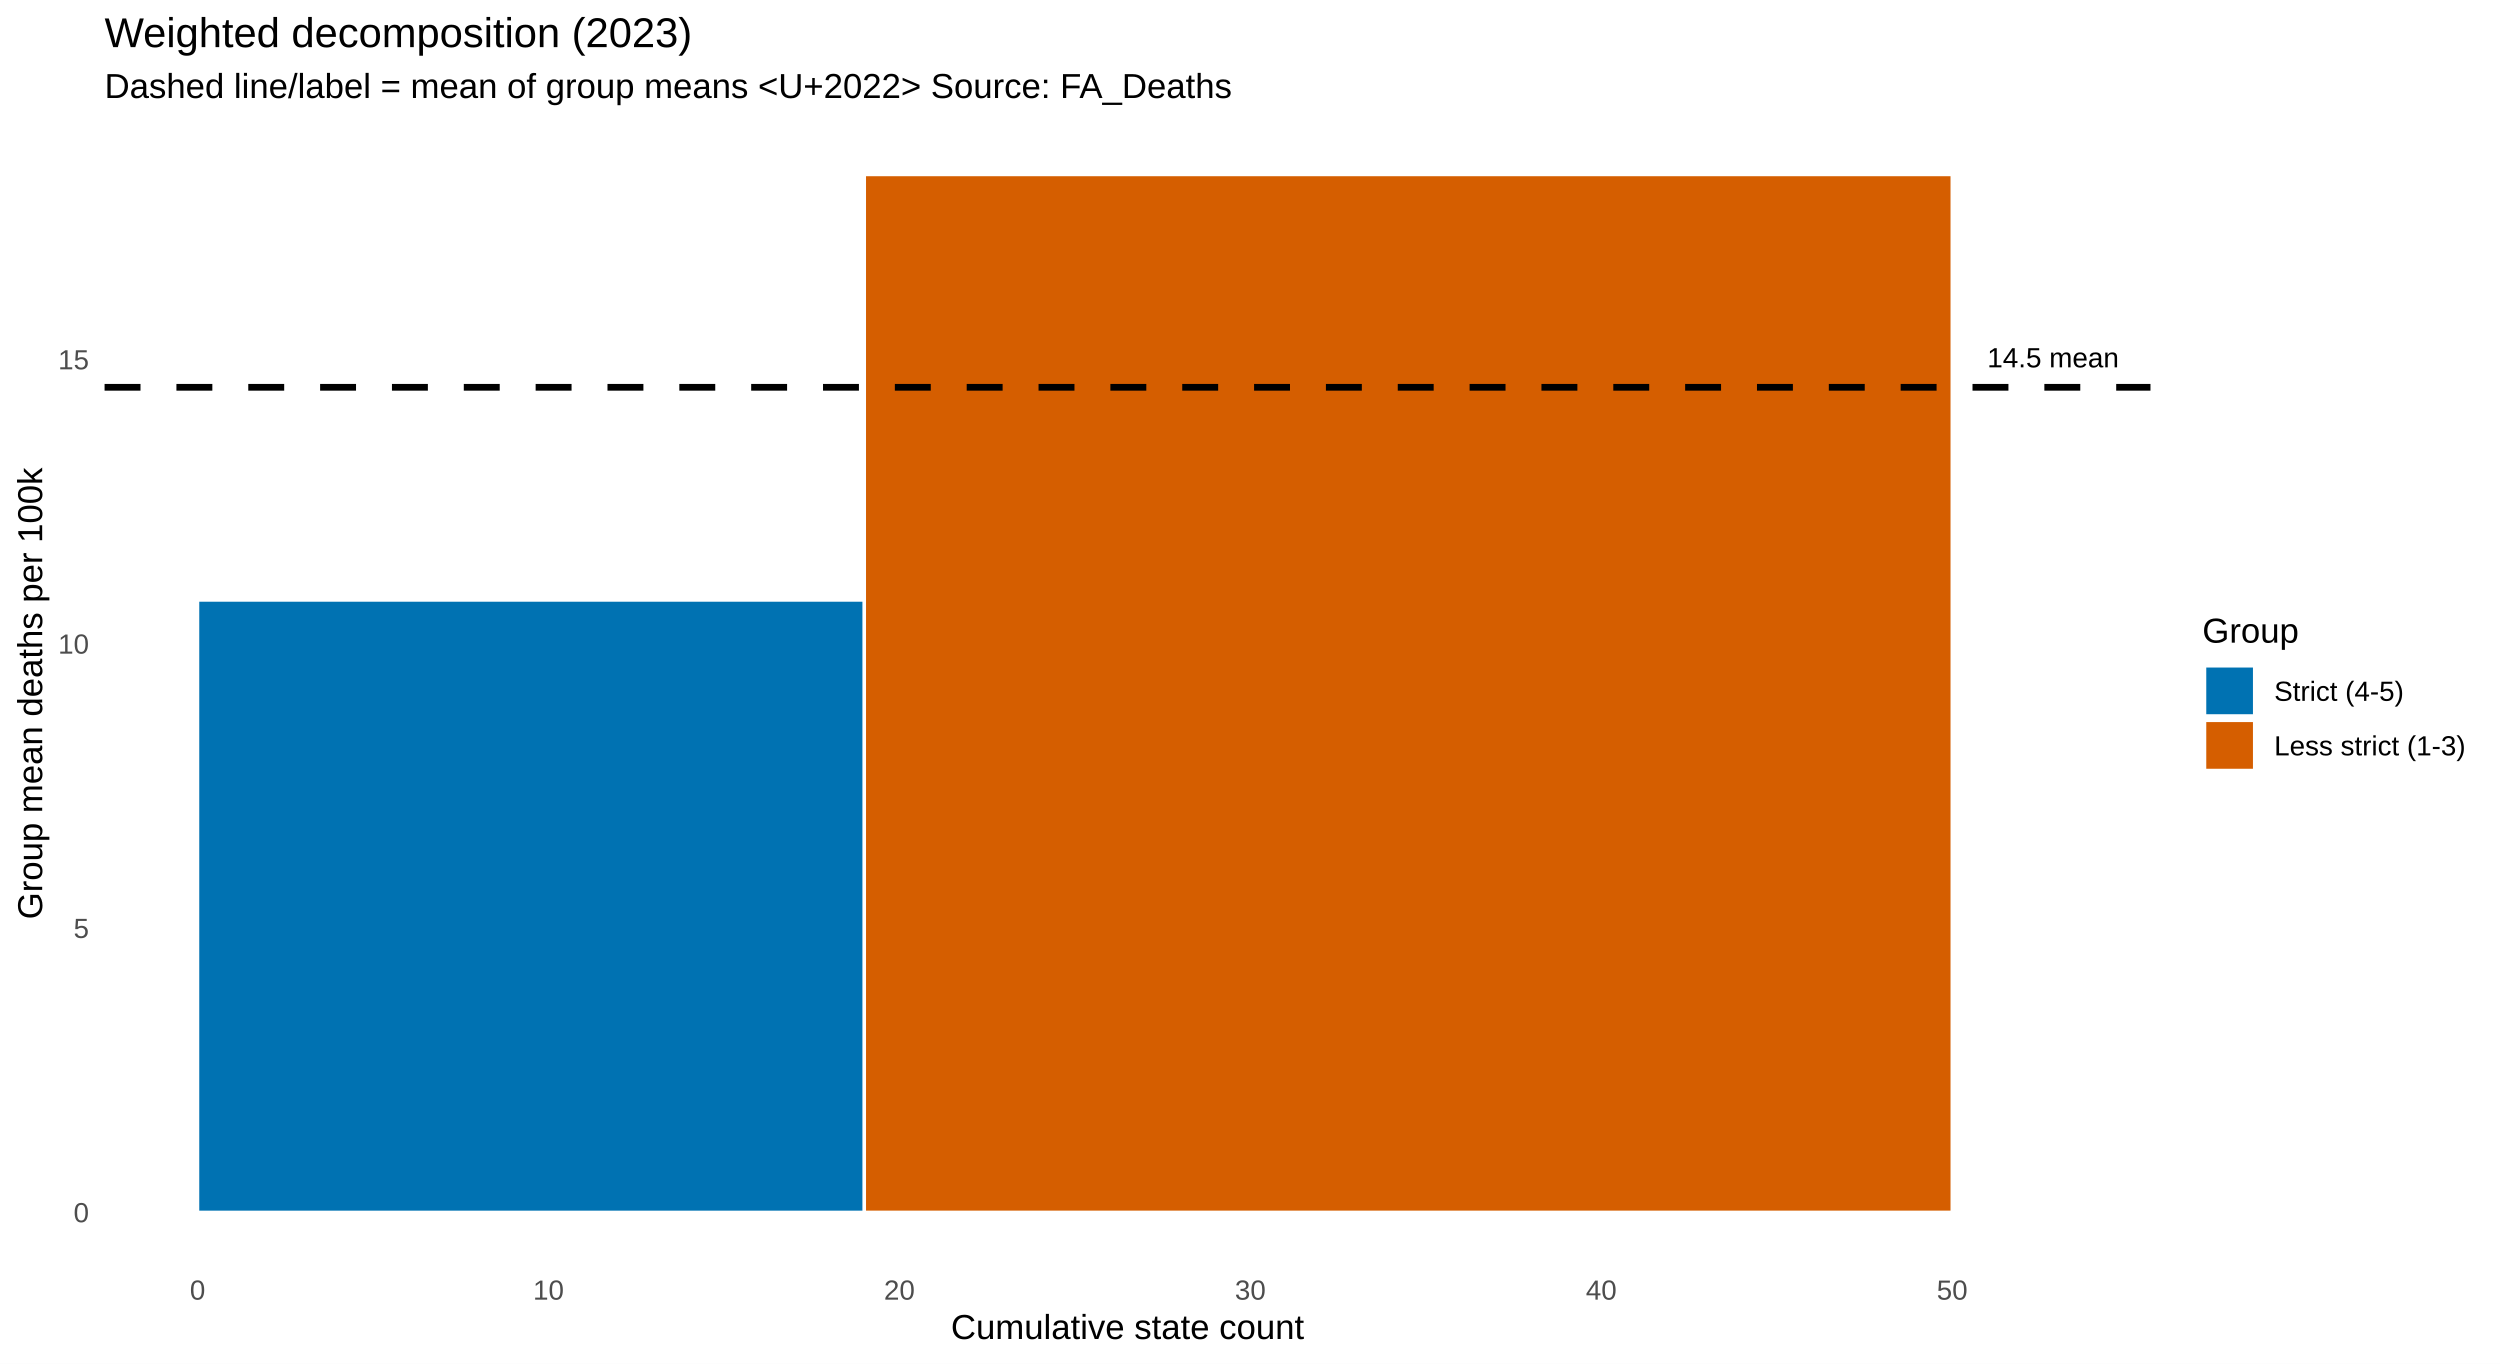
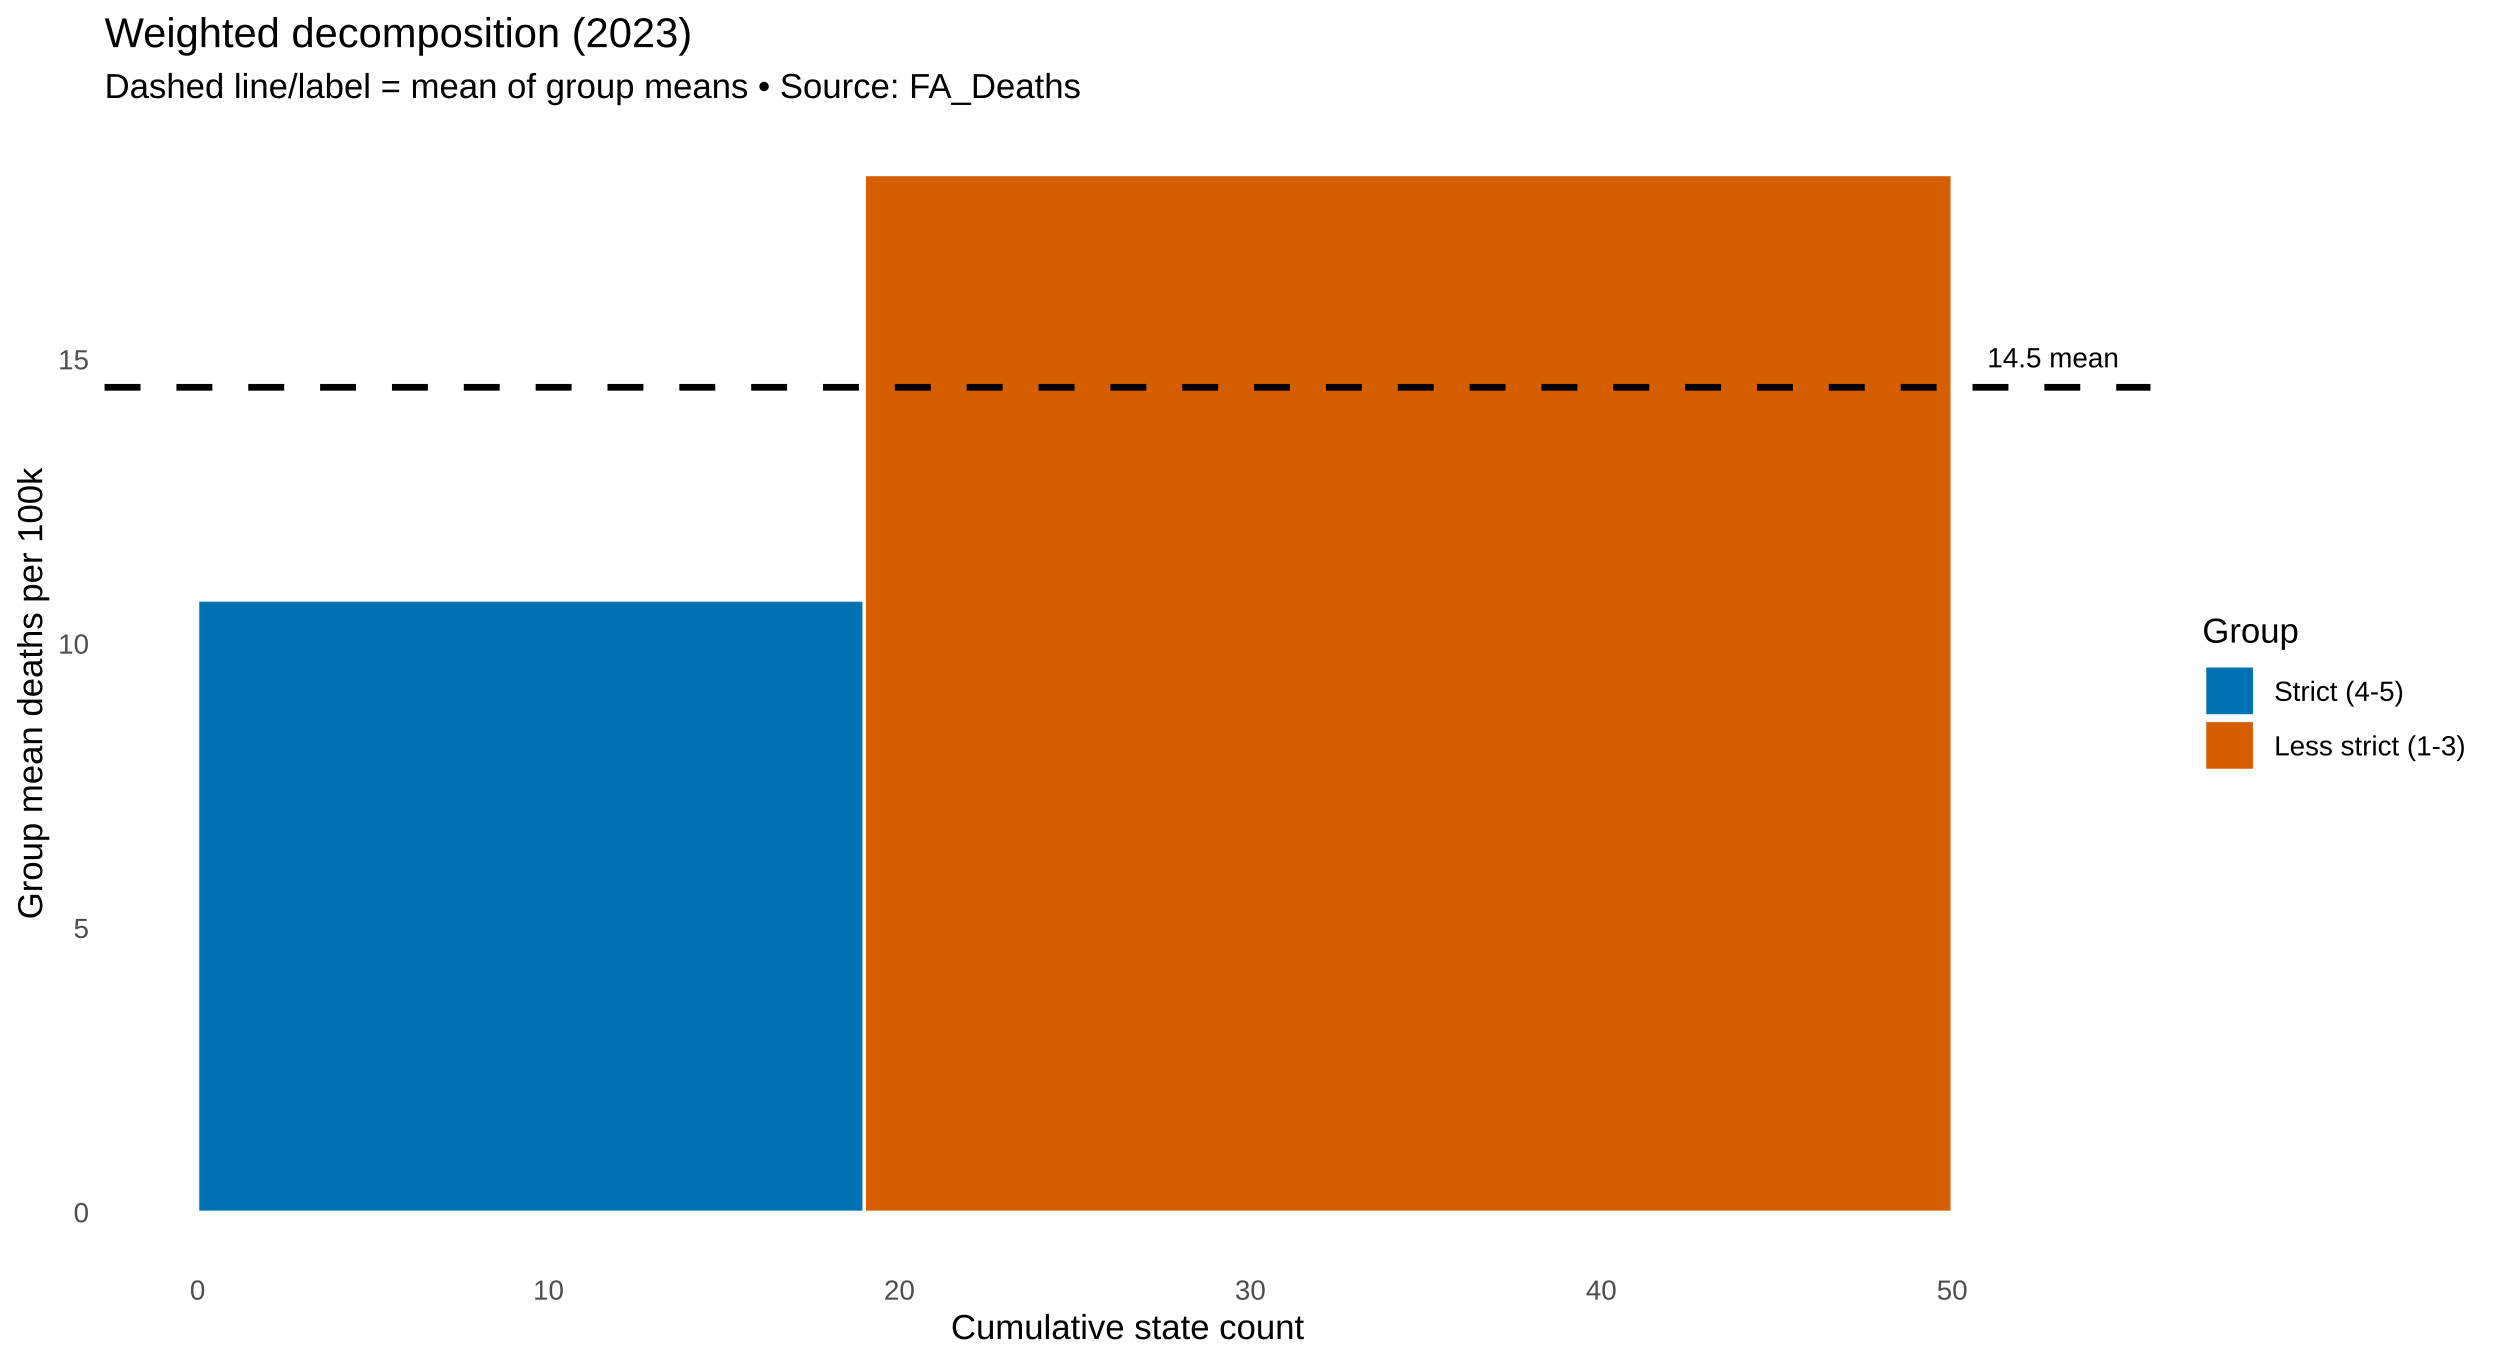
<svg xmlns="http://www.w3.org/2000/svg" width="792.00pt" height="432.00pt" viewBox="0 0 792.00 432.00">
  <g class="svglite">
    <defs>
      <style type="text/css">
    .svglite line, .svglite polyline, .svglite polygon, .svglite path, .svglite rect, .svglite circle {
      fill: none;
      stroke: #000000;
      stroke-linecap: round;
      stroke-linejoin: round;
      stroke-miterlimit: 10.00;
    }
    .svglite text {
      white-space: pre;
    }
    .svglite g.glyphgroup path {
      fill: inherit;
      stroke: none;
    }
  </style>
    </defs>
    <rect width="100%" height="100%" style="stroke: none; fill: #FFFFFF;" />
    <defs>
      <clipPath id="cpMC4wMHw3OTIuMDB8MC4wMHw0MzIuMDA=">
        <rect x="0.00" y="0.00" width="792.00" height="432.00" />
      </clipPath>
    </defs>
    <g clip-path="url(#cpMC4wMHw3OTIuMDB8MC4wMHw0MzIuMDA=)">
      <rect x="0.00" y="0.00" width="792.00" height="432.00" style="stroke-width: 1.07; stroke: none; fill: #FFFFFF;" />
    </g>
    <defs>
      <clipPath id="cpMzMuMTN8NjgxLjI3fDM4Ljg1fDQwMC41MA==">
        <rect x="33.13" y="38.85" width="648.14" height="361.65" />
      </clipPath>
    </defs>
    <g clip-path="url(#cpMzMuMTN8NjgxLjI3fDM4Ljg1fDQwMC41MA==)">
      <rect x="62.59" y="190.09" width="211.23" height="193.98" style="stroke-width: 1.07; stroke: #FFFFFF; stroke-linecap: butt; stroke-linejoin: miter; fill: #0072B2;" />
      <rect x="273.82" y="55.29" width="344.64" height="328.77" style="stroke-width: 1.07; stroke: #FFFFFF; stroke-linecap: butt; stroke-linejoin: miter; fill: #D55E00;" />
      <line x1="33.13" y1="122.69" x2="681.27" y2="122.69" style="stroke-width: 2.13; stroke-dasharray: 11.38,11.38; stroke-linecap: butt;" />
      <text x="629.57" y="116.38" style="font-size: 8.82px; font-family: &quot;Arial&quot;;" textLength="41.69px" lengthAdjust="spacingAndGlyphs">14.5 mean</text>
    </g>
    <g clip-path="url(#cpMC4wMHw3OTIuMDB8MC4wMHw0MzIuMDA=)">
      <text x="28.20" y="387.21" text-anchor="end" style="font-size: 8.80px;fill: #4D4D4D; font-family: &quot;Arial&quot;;" textLength="4.89px" lengthAdjust="spacingAndGlyphs">0</text>
      <text x="28.20" y="297.15" text-anchor="end" style="font-size: 8.80px;fill: #4D4D4D; font-family: &quot;Arial&quot;;" textLength="4.89px" lengthAdjust="spacingAndGlyphs">5</text>
      <text x="28.20" y="207.08" text-anchor="end" style="font-size: 8.80px;fill: #4D4D4D; font-family: &quot;Arial&quot;;" textLength="9.78px" lengthAdjust="spacingAndGlyphs">10</text>
      <text x="28.20" y="117.01" text-anchor="end" style="font-size: 8.80px;fill: #4D4D4D; font-family: &quot;Arial&quot;;" textLength="9.78px" lengthAdjust="spacingAndGlyphs">15</text>
      <text x="62.59" y="411.74" text-anchor="middle" style="font-size: 8.80px;fill: #4D4D4D; font-family: &quot;Arial&quot;;" textLength="4.89px" lengthAdjust="spacingAndGlyphs">0</text>
      <text x="173.76" y="411.74" text-anchor="middle" style="font-size: 8.80px;fill: #4D4D4D; font-family: &quot;Arial&quot;;" textLength="9.78px" lengthAdjust="spacingAndGlyphs">10</text>
      <text x="284.93" y="411.74" text-anchor="middle" style="font-size: 8.80px;fill: #4D4D4D; font-family: &quot;Arial&quot;;" textLength="9.78px" lengthAdjust="spacingAndGlyphs">20</text>
      <text x="396.11" y="411.74" text-anchor="middle" style="font-size: 8.80px;fill: #4D4D4D; font-family: &quot;Arial&quot;;" textLength="9.78px" lengthAdjust="spacingAndGlyphs">30</text>
      <text x="507.28" y="411.74" text-anchor="middle" style="font-size: 8.80px;fill: #4D4D4D; font-family: &quot;Arial&quot;;" textLength="9.78px" lengthAdjust="spacingAndGlyphs">40</text>
      <text x="618.45" y="411.74" text-anchor="middle" style="font-size: 8.80px;fill: #4D4D4D; font-family: &quot;Arial&quot;;" textLength="9.78px" lengthAdjust="spacingAndGlyphs">50</text>
      <text x="357.20" y="424.20" text-anchor="middle" style="font-size: 11.00px; font-family: &quot;Arial&quot;;" textLength="111.97px" lengthAdjust="spacingAndGlyphs">Cumulative state count</text>
      <text transform="translate(13.36,219.68) rotate(-90)" text-anchor="middle" style="font-size: 11.00px; font-family: &quot;Arial&quot;;" textLength="143.22px" lengthAdjust="spacingAndGlyphs">Group mean deaths per 100k</text>
      <text x="697.70" y="203.60" style="font-size: 11.00px; font-family: &quot;Arial&quot;;" textLength="30.59px" lengthAdjust="spacingAndGlyphs">Group</text>
      <rect x="698.41" y="210.94" width="15.86" height="15.86" style="stroke-width: 1.07; stroke: #FFFFFF; stroke-linecap: butt; stroke-linejoin: miter; fill: #0072B2;" />
      <rect x="698.41" y="228.22" width="15.86" height="15.86" style="stroke-width: 1.07; stroke: #FFFFFF; stroke-linecap: butt; stroke-linejoin: miter; fill: #D55E00;" />
      <text x="720.46" y="222.03" style="font-size: 8.80px; font-family: &quot;Arial&quot;;" textLength="41.02px" lengthAdjust="spacingAndGlyphs">Strict (4-5)</text>
      <text x="720.46" y="239.31" style="font-size: 8.80px; font-family: &quot;Arial&quot;;" textLength="60.58px" lengthAdjust="spacingAndGlyphs">Less strict (1-3)</text>
-       <text x="33.13" y="31.05" style="font-size: 11.00px; font-family: &quot;Arial&quot;;" textLength="357.36px" lengthAdjust="spacingAndGlyphs">Dashed line/label = mean of group means &lt;U+2022&gt; Source: FA_Deaths</text>
+       <text x="33.13" y="31.05" style="font-size: 11.00px; font-family: &quot;Arial&quot;;" textLength="309.50px" lengthAdjust="spacingAndGlyphs">Dashed line/label = mean of group means • Source: FA_Deaths</text>
      <text x="33.13" y="14.93" style="font-size: 13.20px; font-family: &quot;Arial&quot;;" textLength="185.86px" lengthAdjust="spacingAndGlyphs">Weighted decomposition (2023)</text>
    </g>
  </g>
</svg>
